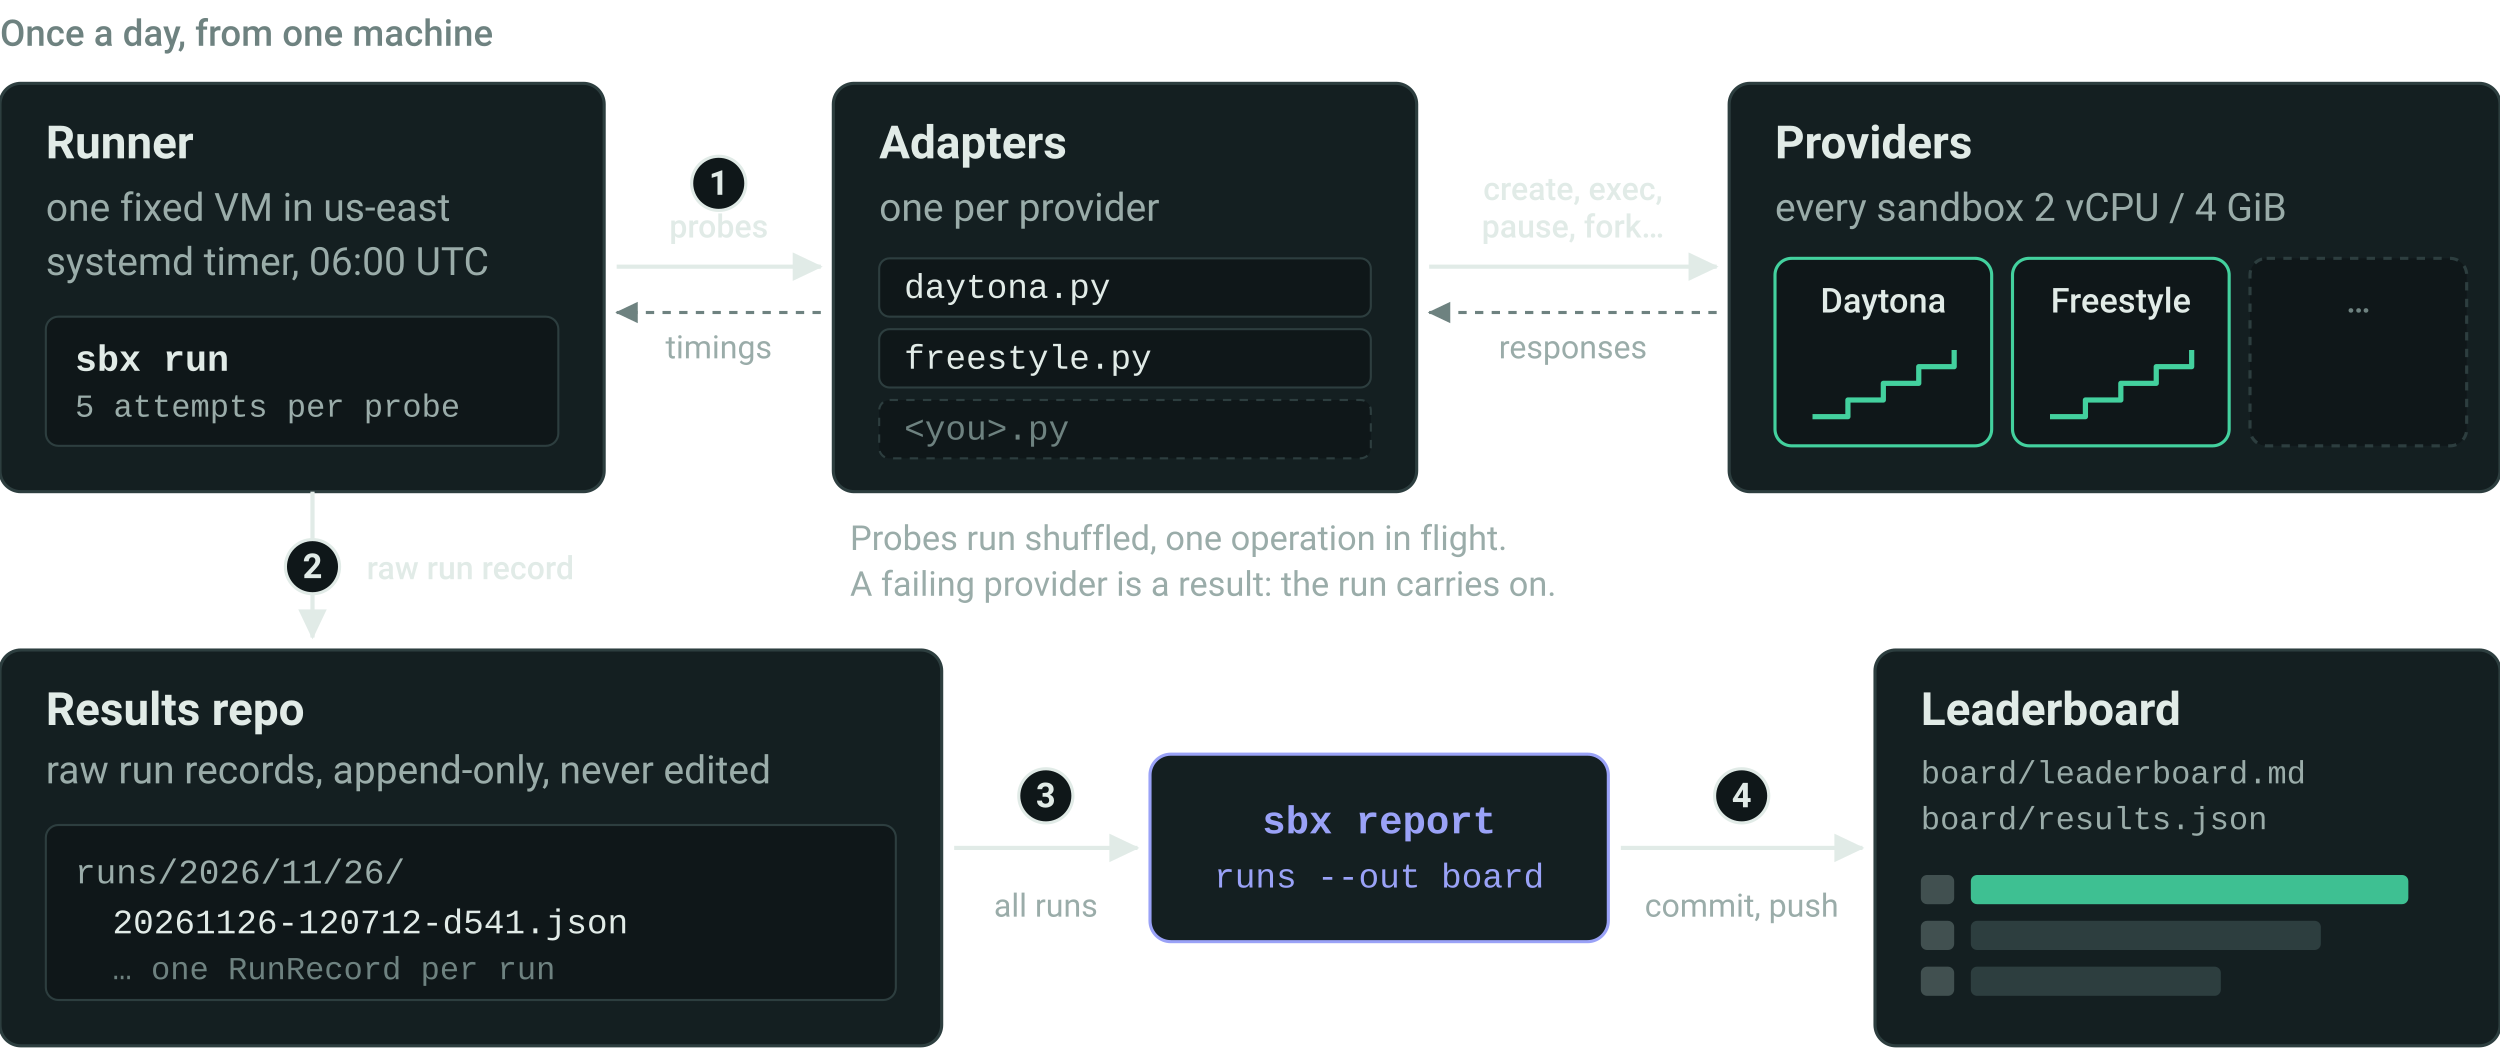
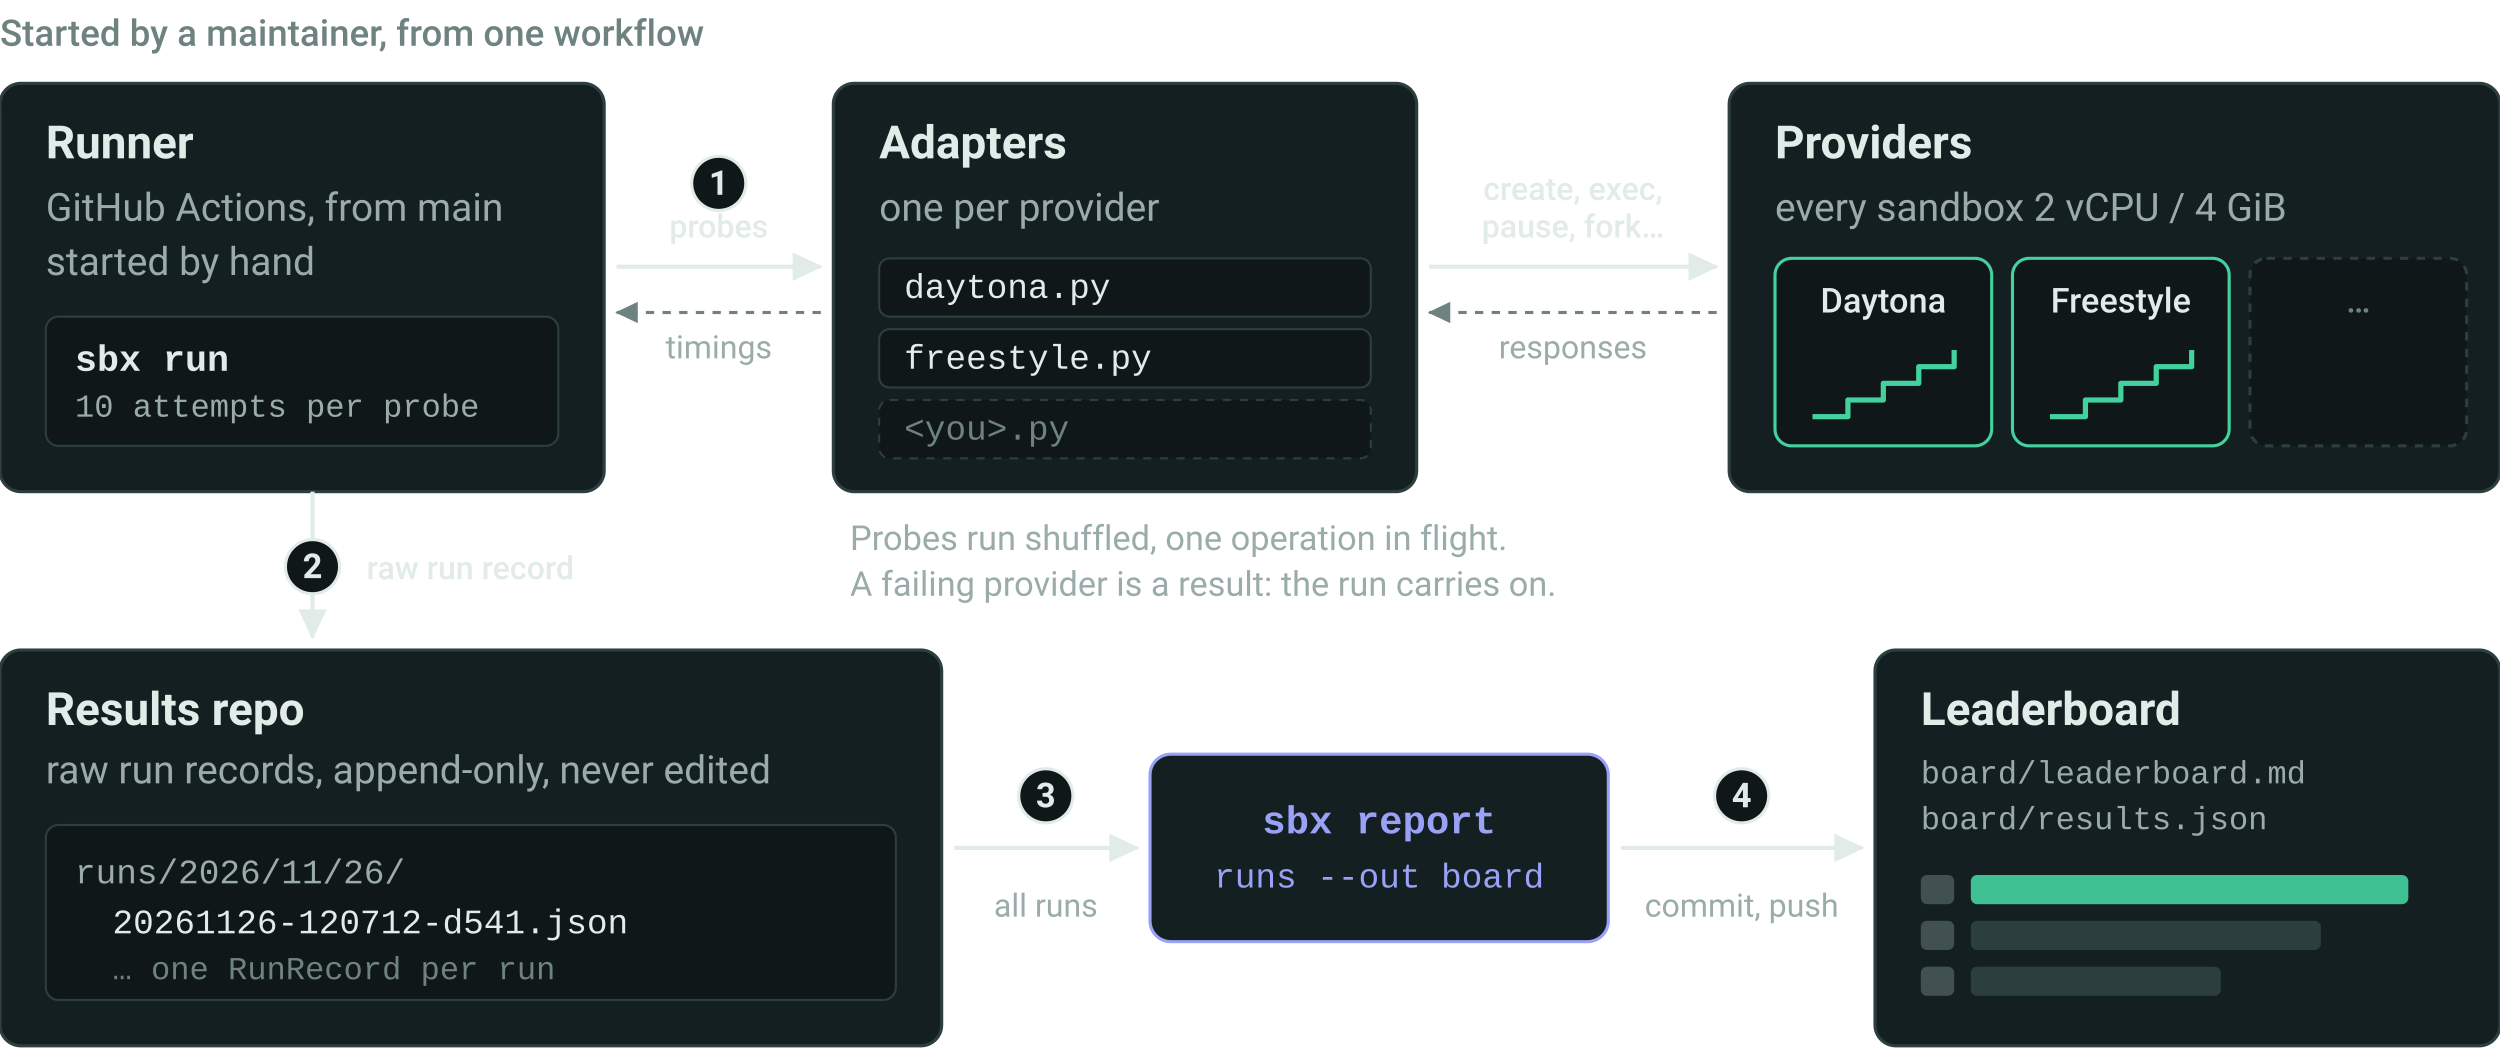
<svg xmlns="http://www.w3.org/2000/svg" viewBox="0 0 1200 506" width="1200" height="506" role="img" aria-labelledby="t d">
  <defs>
    <marker id="a-ink" viewBox="0 0 10 10" refX="8.5" refY="5" markerWidth="9" markerHeight="9" orient="auto-start-reverse">
      <path d="M1,1.2 L9,5 L1,8.8 Z" fill="#E1EBE7" />
    </marker>
    <marker id="a-alive" viewBox="0 0 10 10" refX="8.5" refY="5" markerWidth="9" markerHeight="9" orient="auto-start-reverse">
      <path d="M1,1.2 L9,5 L1,8.8 Z" fill="#43D19E" />
    </marker>
    <marker id="a-act" viewBox="0 0 10 10" refX="8.5" refY="5" markerWidth="9" markerHeight="9" orient="auto-start-reverse">
      <path d="M1,1.2 L9,5 L1,8.8 Z" fill="#9AA2F7" />
    </marker>
    <marker id="a-fail" viewBox="0 0 10 10" refX="8.5" refY="5" markerWidth="9" markerHeight="9" orient="auto-start-reverse">
      <path d="M1,1.2 L9,5 L1,8.8 Z" fill="#F2705F" />
    </marker>
    <marker id="a-faint" viewBox="0 0 10 10" refX="8.5" refY="5" markerWidth="9" markerHeight="9" orient="auto-start-reverse">
      <path d="M1,1.2 L9,5 L1,8.8 Z" fill="#6E8280" />
    </marker>
  </defs>
-   <text x="0" y="22" font-family="system-ui, -apple-system, 'Segoe UI', Roboto, 'Helvetica Neue', Arial, sans-serif" font-size="17.6" font-weight="500" fill="#6E8280" text-anchor="start">Once a day, from one machine</text>
+   <text x="0" y="22" font-family="system-ui, -apple-system, 'Segoe UI', Roboto, 'Helvetica Neue', Arial, sans-serif" font-size="17.6" font-weight="500" fill="#6E8280" text-anchor="start">Started by a maintainer, from one workflow</text>
  <rect x="0" y="40" width="290" height="196" rx="10" fill="#141F21" stroke="#2D3E3F" stroke-width="1.5" />
  <text x="22" y="76" font-family="system-ui, -apple-system, 'Segoe UI', Roboto, 'Helvetica Neue', Arial, sans-serif" font-size="22.0" font-weight="600" fill="#E1EBE7" text-anchor="start">Runner</text>
-   <text x="22" y="106" font-family="system-ui, -apple-system, 'Segoe UI', Roboto, 'Helvetica Neue', Arial, sans-serif" font-size="18.7" font-weight="400" fill="#9AACA9" text-anchor="start">one fixed VM in us-east</text>
-   <text x="22" y="132" font-family="system-ui, -apple-system, 'Segoe UI', Roboto, 'Helvetica Neue', Arial, sans-serif" font-size="18.7" font-weight="400" fill="#9AACA9" text-anchor="start">systemd timer, 06:00 UTC</text>
+   <text x="22" y="106" font-family="system-ui, -apple-system, 'Segoe UI', Roboto, 'Helvetica Neue', Arial, sans-serif" font-size="18.7" font-weight="400" fill="#9AACA9" text-anchor="start">GitHub Actions, from main</text>
+   <text x="22" y="132" font-family="system-ui, -apple-system, 'Segoe UI', Roboto, 'Helvetica Neue', Arial, sans-serif" font-size="18.7" font-weight="400" fill="#9AACA9" text-anchor="start">started by hand</text>
  <rect x="22" y="152" width="246" height="62" rx="6" fill="#0F1719" stroke="#2D3E3F" stroke-width="1" />
  <text x="36" y="178" font-family="ui-monospace, SFMono-Regular, 'SF Mono', Menlo, Consolas, 'Liberation Mono', monospace" font-size="17.6" font-weight="600" fill="#E1EBE7" text-anchor="start">sbx run</text>
-   <text x="36" y="200" font-family="ui-monospace, SFMono-Regular, 'SF Mono', Menlo, Consolas, 'Liberation Mono', monospace" font-size="15.4" font-weight="400" fill="#9AACA9" text-anchor="start">5 attempts per probe</text>
+   <text x="36" y="200" font-family="ui-monospace, SFMono-Regular, 'SF Mono', Menlo, Consolas, 'Liberation Mono', monospace" font-size="15.4" font-weight="400" fill="#9AACA9" text-anchor="start">10 attempts per probe</text>
  <rect x="400" y="40" width="280" height="196" rx="10" fill="#141F21" stroke="#2D3E3F" stroke-width="1.5" />
  <text x="422" y="76" font-family="system-ui, -apple-system, 'Segoe UI', Roboto, 'Helvetica Neue', Arial, sans-serif" font-size="22.0" font-weight="600" fill="#E1EBE7" text-anchor="start">Adapters</text>
  <text x="422" y="106" font-family="system-ui, -apple-system, 'Segoe UI', Roboto, 'Helvetica Neue', Arial, sans-serif" font-size="18.7" font-weight="400" fill="#9AACA9" text-anchor="start">one per provider</text>
  <rect x="422" y="124" width="236" height="28" rx="5" fill="#0F1719" stroke="#2D3E3F" stroke-width="1" />
  <text x="434" y="143" font-family="ui-monospace, SFMono-Regular, 'SF Mono', Menlo, Consolas, 'Liberation Mono', monospace" font-size="16.5" font-weight="400" fill="#E1EBE7" text-anchor="start">daytona.py</text>
  <rect x="422" y="158" width="236" height="28" rx="5" fill="#0F1719" stroke="#2D3E3F" stroke-width="1" />
  <text x="434" y="177" font-family="ui-monospace, SFMono-Regular, 'SF Mono', Menlo, Consolas, 'Liberation Mono', monospace" font-size="16.5" font-weight="400" fill="#E1EBE7" text-anchor="start">freestyle.py</text>
  <rect x="422" y="192" width="236" height="28" rx="5" fill="#0F1719" stroke="#2D3E3F" stroke-width="1" stroke-dasharray="4 4" />
  <text x="434" y="211" font-family="ui-monospace, SFMono-Regular, 'SF Mono', Menlo, Consolas, 'Liberation Mono', monospace" font-size="16.5" font-weight="400" fill="#6E8280" text-anchor="start">&lt;you&gt;.py</text>
  <rect x="830" y="40" width="370" height="196" rx="10" fill="#141F21" stroke="#2D3E3F" stroke-width="1.5" />
  <text x="852" y="76" font-family="system-ui, -apple-system, 'Segoe UI', Roboto, 'Helvetica Neue', Arial, sans-serif" font-size="22.0" font-weight="600" fill="#E1EBE7" text-anchor="start">Providers</text>
  <text x="852" y="106" font-family="system-ui, -apple-system, 'Segoe UI', Roboto, 'Helvetica Neue', Arial, sans-serif" font-size="18.7" font-weight="400" fill="#9AACA9" text-anchor="start">every sandbox 2 vCPU / 4 GiB</text>
  <rect x="852" y="124" width="104" height="90" rx="8" fill="#0F1719" stroke="#43D19E" stroke-width="1.5" />
  <text x="904" y="150" font-family="system-ui, -apple-system, 'Segoe UI', Roboto, 'Helvetica Neue', Arial, sans-serif" font-size="16.5" font-weight="500" fill="#E1EBE7" text-anchor="middle">Daytona</text>
  <polyline points="870,200 887,200 887,192 887,192 904,192 904,184 904,184 921,184 921,176 921,176 938,176 938,168" fill="none" stroke="#43D19E" stroke-width="2.5" stroke-linejoin="round" />
  <rect x="966" y="124" width="104" height="90" rx="8" fill="#0F1719" stroke="#43D19E" stroke-width="1.5" />
  <text x="1018" y="150" font-family="system-ui, -apple-system, 'Segoe UI', Roboto, 'Helvetica Neue', Arial, sans-serif" font-size="16.5" font-weight="500" fill="#E1EBE7" text-anchor="middle">Freestyle</text>
  <polyline points="984,200 1001,200 1001,192 1001,192 1018,192 1018,184 1018,184 1035,184 1035,176 1035,176 1052,176 1052,168" fill="none" stroke="#43D19E" stroke-width="2.5" stroke-linejoin="round" />
  <rect x="1080" y="124" width="104" height="90" rx="8" fill="#0F1719" stroke="#2D3E3F" stroke-width="1.5" stroke-dasharray="4 4" />
  <text x="1132" y="150" font-family="system-ui, -apple-system, 'Segoe UI', Roboto, 'Helvetica Neue', Arial, sans-serif" font-size="16.5" font-weight="500" fill="#6E8280" text-anchor="middle">…</text>
  <line x1="296" y1="128" x2="394" y2="128" stroke="#E1EBE7" stroke-width="2" marker-end="url(#a-ink)" />
  <line x1="394" y1="150" x2="296" y2="150" stroke="#6E8280" stroke-width="1.5" stroke-dasharray="4 4" marker-end="url(#a-faint)" />
  <text x="345.0" y="114" font-family="system-ui, -apple-system, 'Segoe UI', Roboto, 'Helvetica Neue', Arial, sans-serif" font-size="15.4" font-weight="500" fill="#E1EBE7" text-anchor="middle">probes</text>
  <text x="345.0" y="172" font-family="system-ui, -apple-system, 'Segoe UI', Roboto, 'Helvetica Neue', Arial, sans-serif" font-size="15.4" font-weight="400" fill="#9AACA9" text-anchor="middle">timings</text>
  <line x1="686" y1="128" x2="824" y2="128" stroke="#E1EBE7" stroke-width="2" marker-end="url(#a-ink)" />
  <line x1="824" y1="150" x2="686" y2="150" stroke="#6E8280" stroke-width="1.5" stroke-dasharray="4 4" marker-end="url(#a-faint)" />
  <text x="755.0" y="114" font-family="system-ui, -apple-system, 'Segoe UI', Roboto, 'Helvetica Neue', Arial, sans-serif" font-size="15.4" font-weight="500" fill="#E1EBE7" text-anchor="middle">pause, fork…</text>
  <text x="755.0" y="172" font-family="system-ui, -apple-system, 'Segoe UI', Roboto, 'Helvetica Neue', Arial, sans-serif" font-size="15.4" font-weight="400" fill="#9AACA9" text-anchor="middle">responses</text>
  <circle cx="345" cy="88" r="13" fill="#0F1719" stroke="#E1EBE7" stroke-width="1.5" />
  <text x="345" y="93.5" font-family="system-ui, -apple-system, 'Segoe UI', Roboto, 'Helvetica Neue', Arial, sans-serif" font-size="16.5" font-weight="600" fill="#E1EBE7" text-anchor="middle">1</text>
  <text x="755" y="96" font-family="system-ui, -apple-system, 'Segoe UI', Roboto, 'Helvetica Neue', Arial, sans-serif" font-size="15.4" font-weight="500" fill="#E1EBE7" text-anchor="middle">create, exec,</text>
  <text x="408" y="264" font-family="system-ui, -apple-system, 'Segoe UI', Roboto, 'Helvetica Neue', Arial, sans-serif" font-size="16.5" font-weight="400" fill="#9AACA9" text-anchor="start">Probes run shuffled, one operation in flight.</text>
  <text x="408" y="286" font-family="system-ui, -apple-system, 'Segoe UI', Roboto, 'Helvetica Neue', Arial, sans-serif" font-size="16.5" font-weight="400" fill="#9AACA9" text-anchor="start">A failing provider is a result: the run carries on.</text>
  <rect x="0" y="312" width="452" height="190" rx="10" fill="#141F21" stroke="#2D3E3F" stroke-width="1.5" />
  <text x="22" y="348" font-family="system-ui, -apple-system, 'Segoe UI', Roboto, 'Helvetica Neue', Arial, sans-serif" font-size="22.0" font-weight="600" fill="#E1EBE7" text-anchor="start">Results repo</text>
  <text x="22" y="376" font-family="system-ui, -apple-system, 'Segoe UI', Roboto, 'Helvetica Neue', Arial, sans-serif" font-size="18.7" font-weight="400" fill="#9AACA9" text-anchor="start">raw run records, append-only, never edited</text>
  <rect x="22" y="396" width="408" height="84" rx="6" fill="#0F1719" stroke="#2D3E3F" stroke-width="1" />
  <text x="36" y="424" font-family="ui-monospace, SFMono-Regular, 'SF Mono', Menlo, Consolas, 'Liberation Mono', monospace" font-size="16.5" font-weight="400" fill="#9AACA9" text-anchor="start">runs/2026/11/26/</text>
  <text x="54" y="448" font-family="ui-monospace, SFMono-Regular, 'SF Mono', Menlo, Consolas, 'Liberation Mono', monospace" font-size="16.5" font-weight="500" fill="#E1EBE7" text-anchor="start">20261126-120712-d541.json</text>
  <text x="54" y="470" font-family="ui-monospace, SFMono-Regular, 'SF Mono', Menlo, Consolas, 'Liberation Mono', monospace" font-size="15.4" font-weight="400" fill="#6E8280" text-anchor="start">… one RunRecord per run</text>
  <rect x="552" y="362" width="220" height="90" rx="10" fill="#141F21" stroke="#9AA2F7" stroke-width="1.5" />
  <text x="662" y="400" font-family="ui-monospace, SFMono-Regular, 'SF Mono', Menlo, Consolas, 'Liberation Mono', monospace" font-size="18.7" font-weight="600" fill="#9AA2F7" text-anchor="middle">sbx report</text>
  <text x="662" y="426" font-family="ui-monospace, SFMono-Regular, 'SF Mono', Menlo, Consolas, 'Liberation Mono', monospace" font-size="16.5" font-weight="400" fill="#9AA2F7" text-anchor="middle">runs --out board</text>
  <rect x="900" y="312" width="300" height="190" rx="10" fill="#141F21" stroke="#2D3E3F" stroke-width="1.5" />
  <text x="922" y="348" font-family="system-ui, -apple-system, 'Segoe UI', Roboto, 'Helvetica Neue', Arial, sans-serif" font-size="22.0" font-weight="600" fill="#E1EBE7" text-anchor="start">Leaderboard</text>
  <text x="922" y="376" font-family="ui-monospace, SFMono-Regular, 'SF Mono', Menlo, Consolas, 'Liberation Mono', monospace" font-size="15.4" font-weight="400" fill="#9AACA9" text-anchor="start">board/leaderboard.md</text>
  <text x="922" y="398" font-family="ui-monospace, SFMono-Regular, 'SF Mono', Menlo, Consolas, 'Liberation Mono', monospace" font-size="15.4" font-weight="400" fill="#9AACA9" text-anchor="start">board/results.json</text>
  <rect x="922" y="420" width="16" height="14" rx="3" fill="#6E8280" opacity="0.5" />
  <rect x="946" y="420" width="210" height="14" rx="3" fill="#43D19E" opacity="0.9" />
  <rect x="922" y="442" width="16" height="14" rx="3" fill="#6E8280" opacity="0.5" />
  <rect x="946" y="442" width="168" height="14" rx="3" fill="#2D3E3F" opacity="1" />
  <rect x="922" y="464" width="16" height="14" rx="3" fill="#6E8280" opacity="0.5" />
  <rect x="946" y="464" width="120" height="14" rx="3" fill="#2D3E3F" opacity="1" />
  <line x1="150" y1="236" x2="150" y2="306" stroke="#E1EBE7" stroke-width="2" marker-end="url(#a-ink)" />
  <circle cx="150" cy="272" r="13" fill="#0F1719" stroke="#E1EBE7" stroke-width="1.5" />
  <text x="150" y="277.5" font-family="system-ui, -apple-system, 'Segoe UI', Roboto, 'Helvetica Neue', Arial, sans-serif" font-size="16.5" font-weight="600" fill="#E1EBE7" text-anchor="middle">2</text>
  <text x="176" y="278" font-family="system-ui, -apple-system, 'Segoe UI', Roboto, 'Helvetica Neue', Arial, sans-serif" font-size="15.4" font-weight="500" fill="#E1EBE7" text-anchor="start">raw run record</text>
  <line x1="458" y1="407" x2="546" y2="407" stroke="#E1EBE7" stroke-width="2" marker-end="url(#a-ink)" />
  <circle cx="502" cy="382" r="13" fill="#0F1719" stroke="#E1EBE7" stroke-width="1.5" />
  <text x="502" y="387.5" font-family="system-ui, -apple-system, 'Segoe UI', Roboto, 'Helvetica Neue', Arial, sans-serif" font-size="16.5" font-weight="600" fill="#E1EBE7" text-anchor="middle">3</text>
  <text x="502" y="440" font-family="system-ui, -apple-system, 'Segoe UI', Roboto, 'Helvetica Neue', Arial, sans-serif" font-size="15.4" font-weight="400" fill="#9AACA9" text-anchor="middle">all runs</text>
  <line x1="778" y1="407" x2="894" y2="407" stroke="#E1EBE7" stroke-width="2" marker-end="url(#a-ink)" />
  <circle cx="836" cy="382" r="13" fill="#0F1719" stroke="#E1EBE7" stroke-width="1.5" />
  <text x="836" y="387.5" font-family="system-ui, -apple-system, 'Segoe UI', Roboto, 'Helvetica Neue', Arial, sans-serif" font-size="16.5" font-weight="600" fill="#E1EBE7" text-anchor="middle">4</text>
  <text x="836" y="440" font-family="system-ui, -apple-system, 'Segoe UI', Roboto, 'Helvetica Neue', Arial, sans-serif" font-size="15.4" font-weight="400" fill="#9AACA9" text-anchor="middle">commit, push</text>
</svg>
